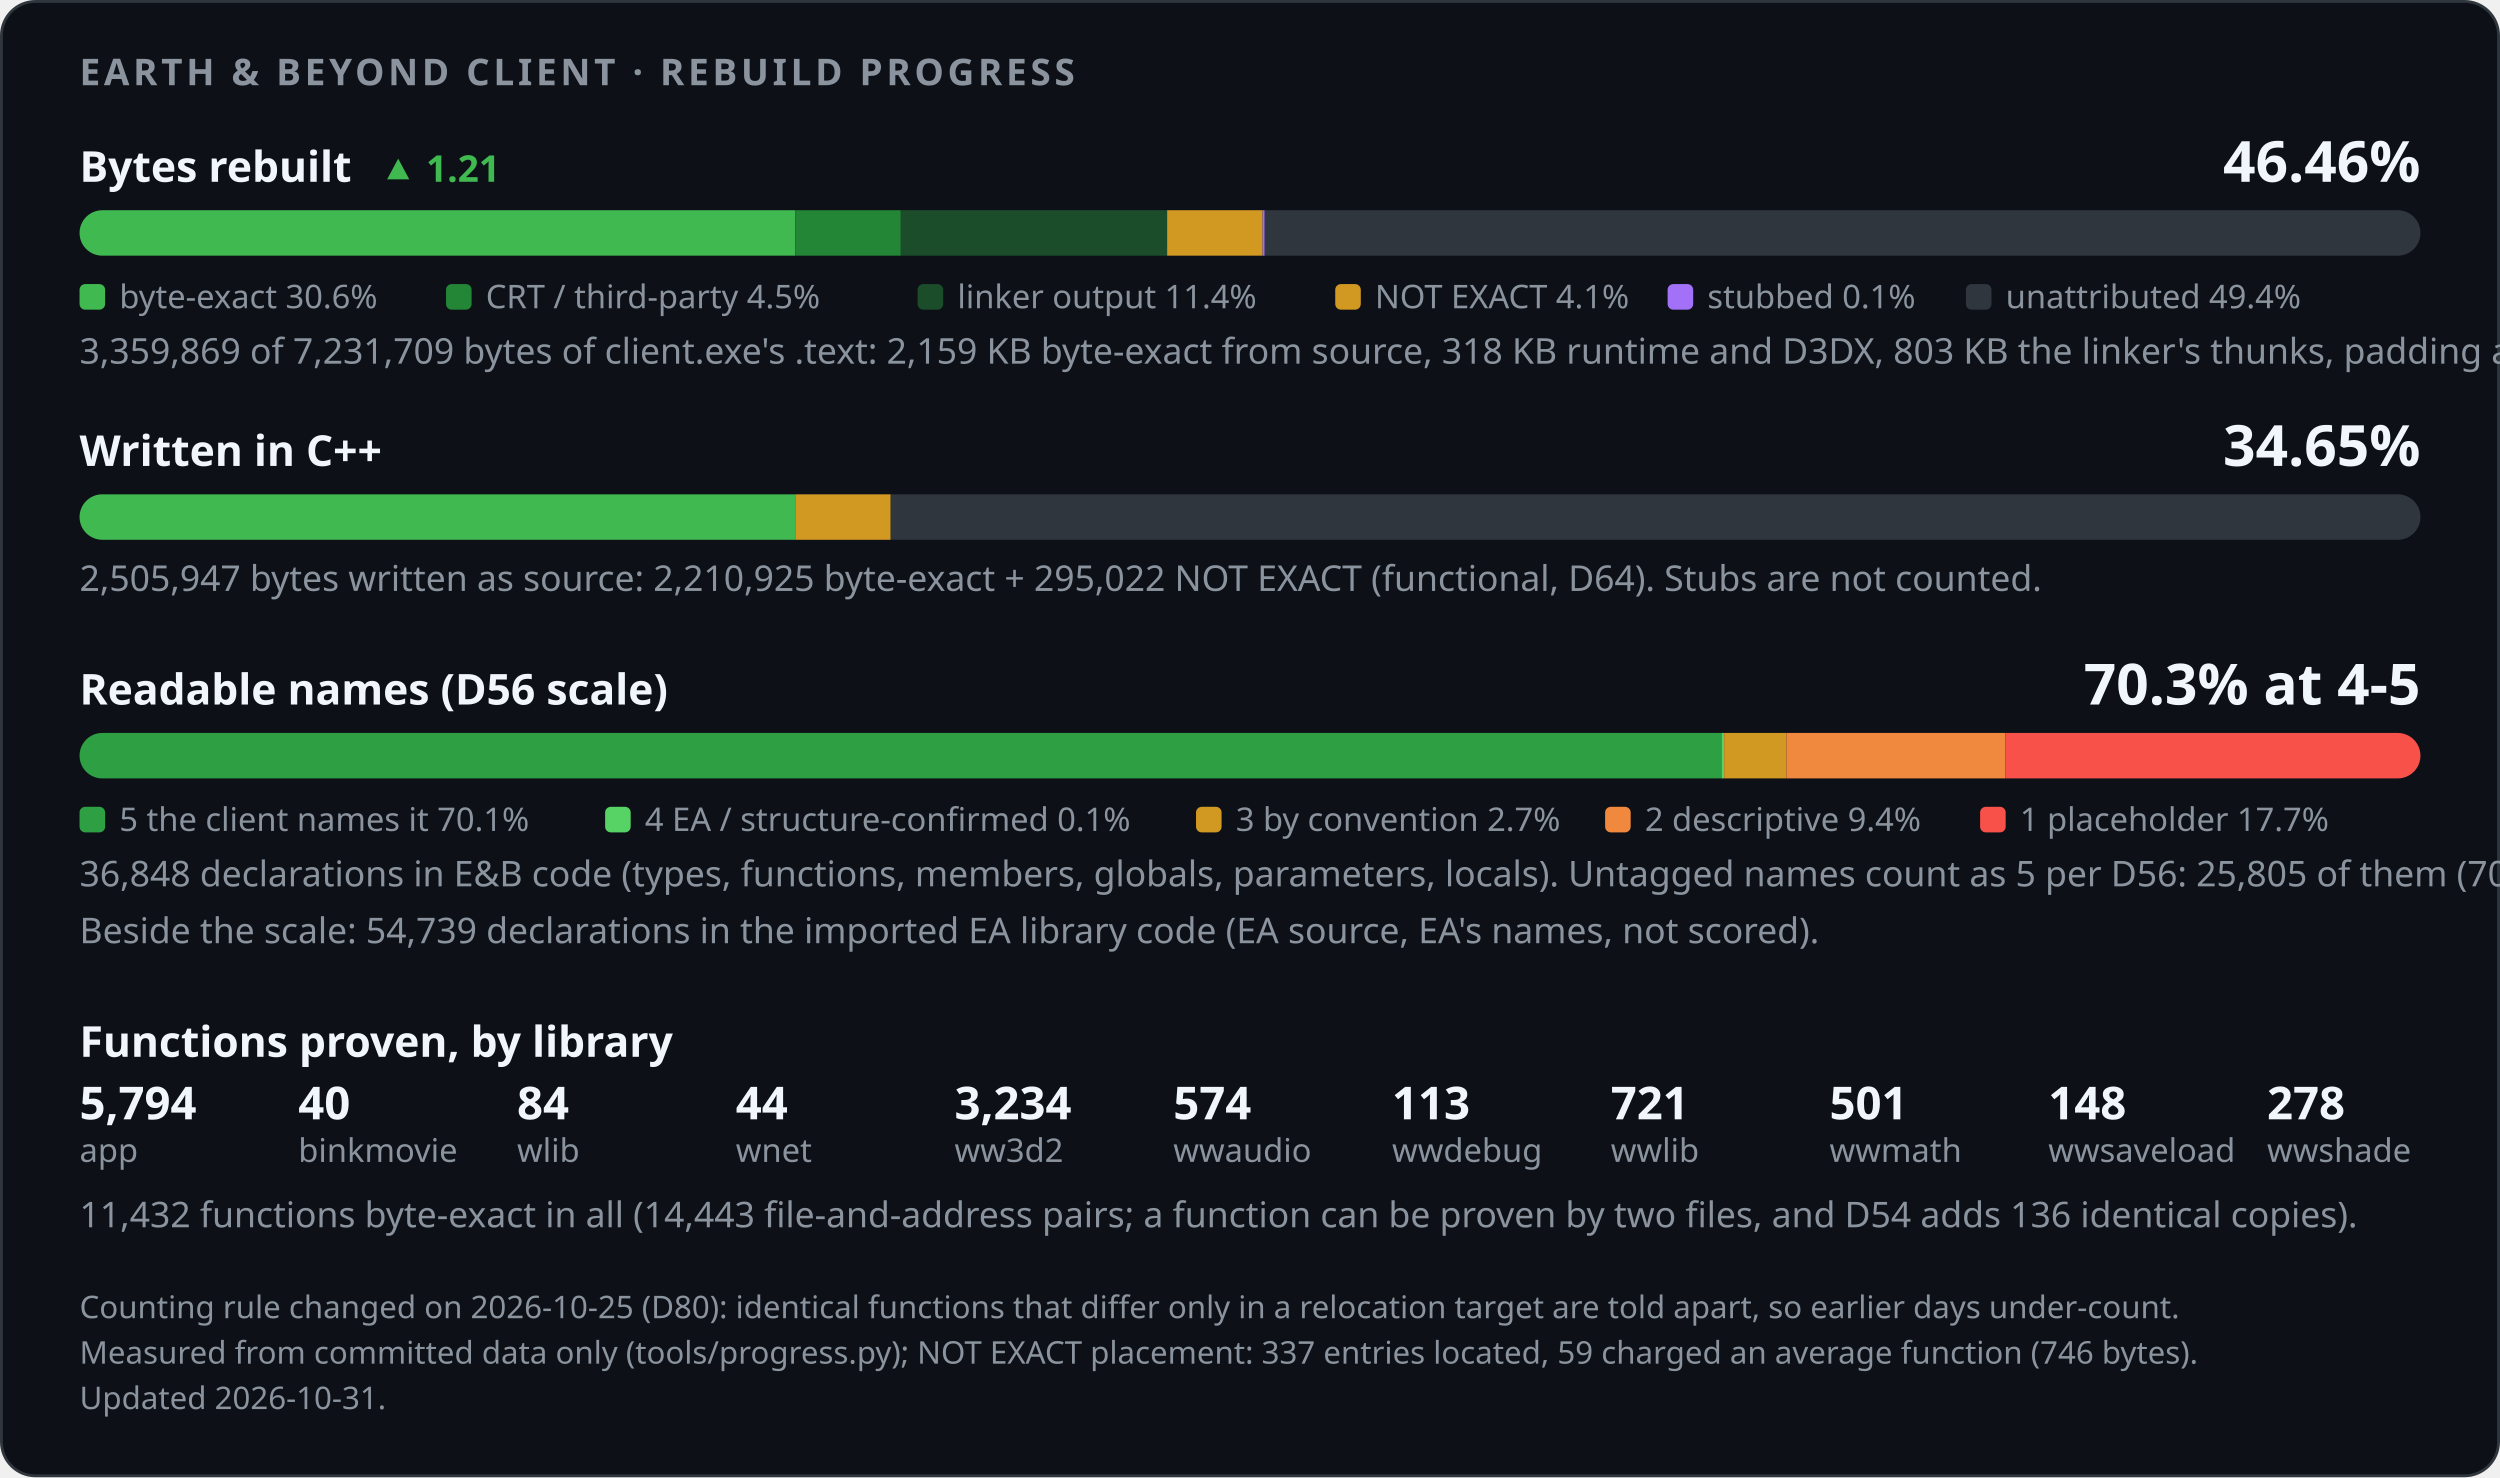
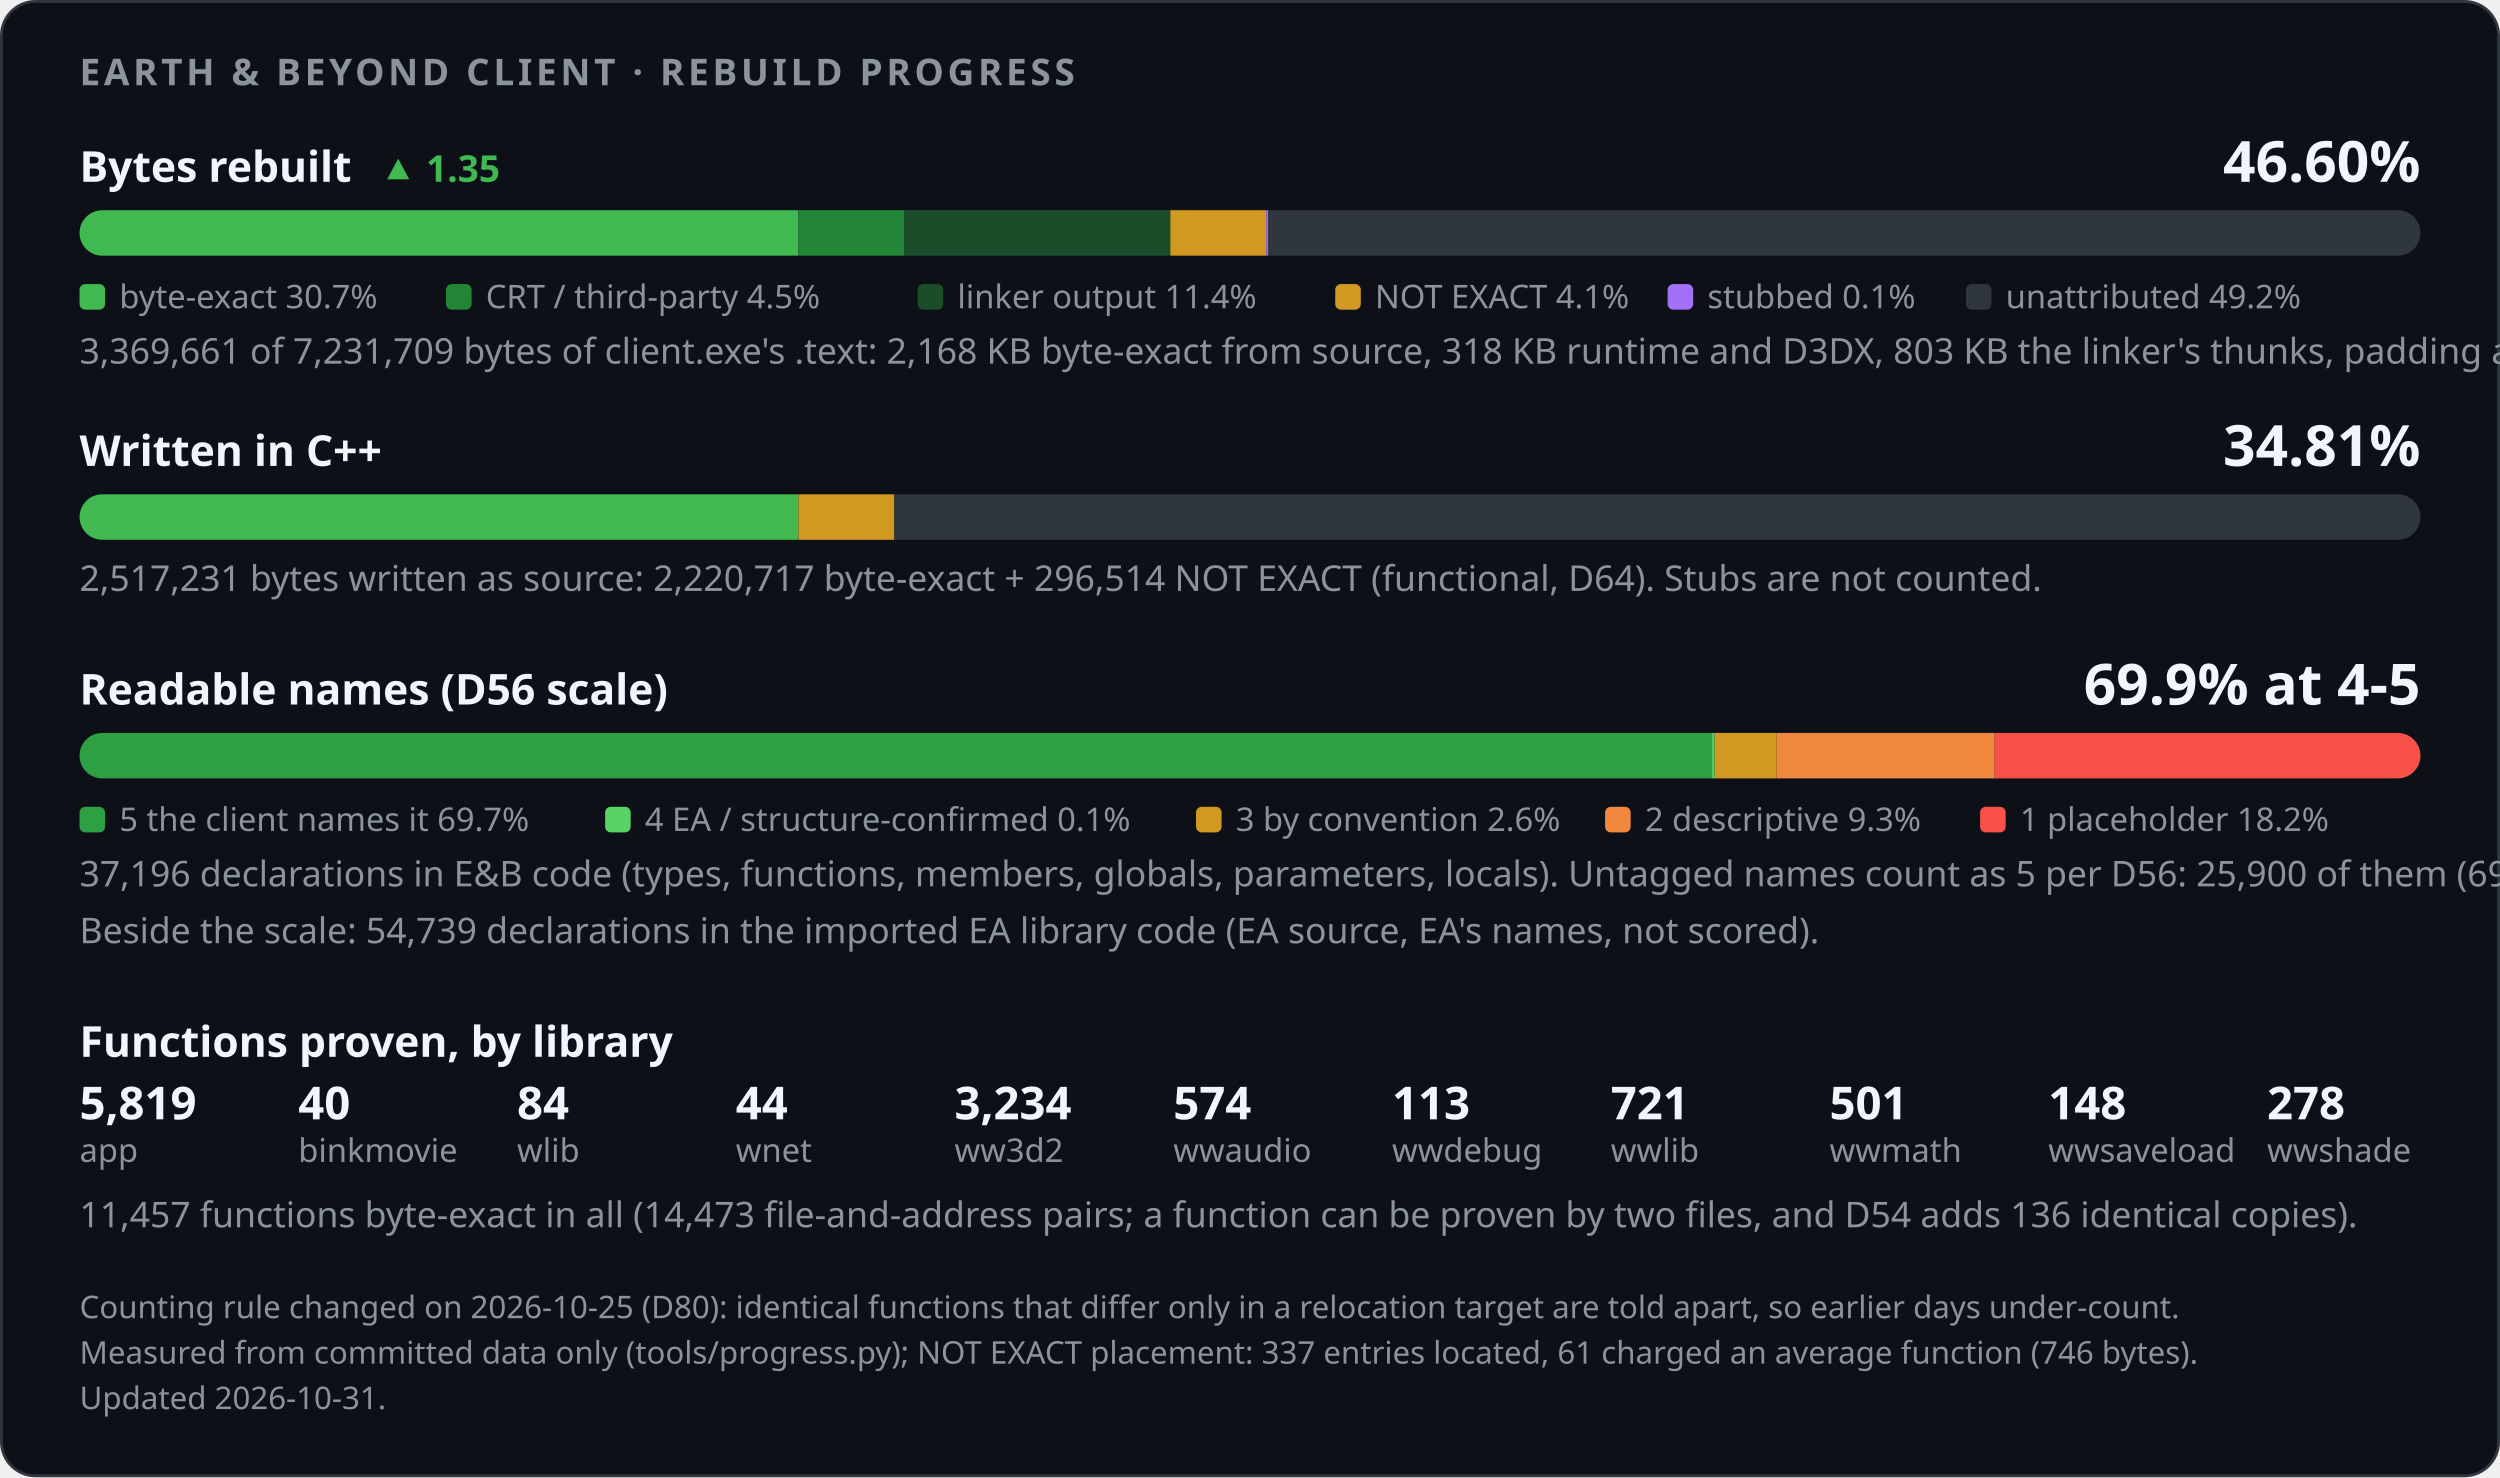
<svg xmlns="http://www.w3.org/2000/svg" width="880" height="520" viewBox="0 0 880 520" role="img" aria-labelledby="title desc">
  <style>
    .card { fill: #0d1117; stroke: #30363d; } .strong { fill: #f0f6fc; } .muted { fill: #8b949e; }
    .grid { stroke: #30363d; } .up { fill: #3fb950; } .down { fill: #f85149; }
    .s-exact { fill: #3fb950; } .s-notexact { fill: #d29922; } .s-stub { fill: #a371f7; }
    .s-third { fill: #238636; } .s-linker { fill: #1b4d2b; } .s-unattr { fill: #30363d; }
    .l-exact { stroke: #3fb950; } .l-written { stroke: #58a6ff; }
    @media (prefers-color-scheme: light) {
      .card { fill: #ffffff; stroke: #d0d7de; } .strong { fill: #1f2328; } .muted { fill: #59636e; }
      .grid { stroke: #d0d7de; } .up { fill: #1a7f37; } .down { fill: #cf222e; }
      .s-exact { fill: #1a7f37; } .s-third { fill: #4ac26b; } .s-linker { fill: #aceebb; } .s-unattr { fill: #d0d7de; }
      .l-exact { stroke: #1a7f37; } .l-written { stroke: #0969da; }
    }
  </style>
  <rect class="card" x="0.5" y="0.5" width="879" height="519" rx="12" />
  <g font-family="-apple-system,BlinkMacSystemFont,'Segoe UI','Noto Sans',Helvetica,Arial,sans-serif">
    <text x="28" y="30" class="muted" font-size="13" font-weight="600" letter-spacing="1.3">EARTH &amp; BEYOND CLIENT · REBUILD PROGRESS</text>
-     <text x="28" y="64" class="strong" font-size="15" font-weight="600">Bytes rebuilt<tspan class="up" dx="10" font-size="13" font-weight="600">▲ 1.21</tspan>
+     <text x="28" y="64" class="strong" font-size="15" font-weight="600">Bytes rebuilt<tspan class="up" dx="10" font-size="13" font-weight="600">▲ 1.35</tspan>
    </text>
-     <text x="852" y="64" class="strong" font-size="20" font-weight="700" text-anchor="end">46.46%</text>
+     <text x="852" y="64" class="strong" font-size="20" font-weight="700" text-anchor="end">46.60%</text>
    <clipPath id="clip74">
      <rect x="28" y="74" width="824" height="16" rx="8.0" />
    </clipPath>
    <g clip-path="url(#clip74)">
-       <rect x="28.00" y="74" width="251.92" height="16" class="s-exact" />
-       <rect x="279.92" y="74" width="37.17" height="16" class="s-third" />
-       <rect x="317.09" y="74" width="93.74" height="16" class="s-linker" />
-       <rect x="410.83" y="74" width="33.62" height="16" class="s-notexact" />
-       <rect x="444.45" y="74" width="0.74" height="16" class="s-stub" />
-       <rect x="445.19" y="74" width="406.81" height="16" class="s-unattr" />
+       <rect x="28.00" y="74" width="253.03" height="16" class="s-exact" />
+       <rect x="281.03" y="74" width="37.17" height="16" class="s-third" />
+       <rect x="318.21" y="74" width="93.74" height="16" class="s-linker" />
+       <rect x="411.95" y="74" width="33.79" height="16" class="s-notexact" />
+       <rect x="445.73" y="74" width="0.74" height="16" class="s-stub" />
+       <rect x="446.48" y="74" width="405.52" height="16" class="s-unattr" />
    </g>
    <rect x="28" y="100" width="9" height="9" rx="2" class="s-exact" />
-     <text x="42" y="108.5" class="muted" font-size="11.5">byte-exact 30.6%</text>
+     <text x="42" y="108.5" class="muted" font-size="11.5">byte-exact 30.7%</text>
    <rect x="157" y="100" width="9" height="9" rx="2" class="s-third" />
    <text x="171" y="108.5" class="muted" font-size="11.5">CRT / third-party 4.5%</text>
    <rect x="323" y="100" width="9" height="9" rx="2" class="s-linker" />
    <text x="337" y="108.5" class="muted" font-size="11.5">linker output 11.4%</text>
    <rect x="470" y="100" width="9" height="9" rx="2" class="s-notexact" />
    <text x="484" y="108.5" class="muted" font-size="11.5">NOT EXACT 4.1%</text>
    <rect x="587" y="100" width="9" height="9" rx="2" class="s-stub" />
    <text x="601" y="108.5" class="muted" font-size="11.5">stubbed 0.1%</text>
    <rect x="692" y="100" width="9" height="9" rx="2" class="s-unattr" />
-     <text x="706" y="108.5" class="muted" font-size="11.5">unattributed 49.4%</text>
-     <text x="28" y="128" class="muted" font-size="12.5">3,359,869 of 7,231,709 bytes of client.exe's .text: 2,159 KB byte-exact from source, 318 KB runtime and D3DX, 803 KB the linker's thunks, padding and EH stubs.</text>
+     <text x="706" y="108.5" class="muted" font-size="11.5">unattributed 49.2%</text>
+     <text x="28" y="128" class="muted" font-size="12.5">3,369,661 of 7,231,709 bytes of client.exe's .text: 2,168 KB byte-exact from source, 318 KB runtime and D3DX, 803 KB the linker's thunks, padding and EH stubs.</text>
    <text x="28" y="164" class="strong" font-size="15" font-weight="600">Written in C++</text>
-     <text x="852" y="164" class="strong" font-size="20" font-weight="700" text-anchor="end">34.65%</text>
+     <text x="852" y="164" class="strong" font-size="20" font-weight="700" text-anchor="end">34.81%</text>
    <clipPath id="clip174">
      <rect x="28" y="174" width="824" height="16" rx="8.0" />
    </clipPath>
    <g clip-path="url(#clip174)">
-       <rect x="28.00" y="174" width="251.92" height="16" class="s-exact" />
-       <rect x="279.92" y="174" width="33.62" height="16" class="s-notexact" />
-       <rect x="313.53" y="174" width="538.47" height="16" class="s-unattr" />
+       <rect x="28.00" y="174" width="253.03" height="16" class="s-exact" />
+       <rect x="281.03" y="174" width="33.79" height="16" class="s-notexact" />
+       <rect x="314.82" y="174" width="537.18" height="16" class="s-unattr" />
    </g>
-     <text x="28" y="208" class="muted" font-size="12.5">2,505,947 bytes written as source: 2,210,925 byte-exact + 295,022 NOT EXACT (functional, D64). Stubs are not counted.</text>
+     <text x="28" y="208" class="muted" font-size="12.5">2,517,231 bytes written as source: 2,220,717 byte-exact + 296,514 NOT EXACT (functional, D64). Stubs are not counted.</text>
    <text x="28" y="248" class="strong" font-size="15" font-weight="600">Readable names (D56 scale)</text>
-     <text x="852" y="248" class="strong" font-size="20" font-weight="700" text-anchor="end">70.3% at 4-5</text>
+     <text x="852" y="248" class="strong" font-size="20" font-weight="700" text-anchor="end">69.9% at 4-5</text>
    <clipPath id="clip258">
      <rect x="28" y="258" width="824" height="16" rx="8.0" />
    </clipPath>
    <g clip-path="url(#clip258)">
-       <rect x="28.00" y="258" width="577.95" height="16" fill="#2ea043" />
-       <rect x="605.95" y="258" width="0.94" height="16" fill="#56d364" />
-       <rect x="606.89" y="258" width="21.89" height="16" fill="#d29922" />
-       <rect x="628.78" y="258" width="77.06" height="16" fill="#f0883e" />
-       <rect x="705.84" y="258" width="146.16" height="16" fill="#f85149" />
+       <rect x="28.00" y="258" width="574.65" height="16" fill="#2ea043" />
+       <rect x="602.65" y="258" width="0.93" height="16" fill="#56d364" />
+       <rect x="603.58" y="258" width="21.82" height="16" fill="#d29922" />
+       <rect x="625.40" y="258" width="76.72" height="16" fill="#f0883e" />
+       <rect x="702.11" y="258" width="149.89" height="16" fill="#f85149" />
    </g>
    <rect x="28" y="284" width="9" height="9" rx="2" fill="#2ea043" />
-     <text x="42" y="292.5" class="muted" font-size="11.5">5 the client names it 70.1%</text>
+     <text x="42" y="292.5" class="muted" font-size="11.5">5 the client names it 69.7%</text>
    <rect x="213" y="284" width="9" height="9" rx="2" fill="#56d364" />
    <text x="227" y="292.5" class="muted" font-size="11.5">4 EA / structure-confirmed 0.1%</text>
    <rect x="421" y="284" width="9" height="9" rx="2" fill="#d29922" />
-     <text x="435" y="292.5" class="muted" font-size="11.5">3 by convention 2.7%</text>
+     <text x="435" y="292.5" class="muted" font-size="11.5">3 by convention 2.6%</text>
    <rect x="565" y="284" width="9" height="9" rx="2" fill="#f0883e" />
-     <text x="579" y="292.5" class="muted" font-size="11.5">2 descriptive 9.4%</text>
+     <text x="579" y="292.5" class="muted" font-size="11.5">2 descriptive 9.3%</text>
    <rect x="697" y="284" width="9" height="9" rx="2" fill="#f85149" />
-     <text x="711" y="292.5" class="muted" font-size="11.5">1 placeholder 17.7%</text>
-     <text x="28" y="312" class="muted" font-size="12.5">36,848 declarations in E&amp;B code (types, functions, members, globals, parameters, locals). Untagged names count as 5 per D56: 25,805 of them (70.0%).</text>
+     <text x="711" y="292.5" class="muted" font-size="11.5">1 placeholder 18.2%</text>
+     <text x="28" y="312" class="muted" font-size="12.5">37,196 declarations in E&amp;B code (types, functions, members, globals, parameters, locals). Untagged names count as 5 per D56: 25,900 of them (69.6%).</text>
    <text x="28" y="332" class="muted" font-size="12.5">Beside the scale: 54,739 declarations in the imported EA library code (EA source, EA's names, not scored).</text>
    <text x="28" y="372" class="strong" font-size="15" font-weight="600">Functions proven, by library</text>
-     <text x="28" y="394" class="strong" font-size="16" font-weight="700">5,794</text>
+     <text x="28" y="394" class="strong" font-size="16" font-weight="700">5,819</text>
    <text x="28" y="409" class="muted" font-size="11.5">app</text>
    <text x="105" y="394" class="strong" font-size="16" font-weight="700">40</text>
    <text x="105" y="409" class="muted" font-size="11.5">binkmovie</text>
    <text x="182" y="394" class="strong" font-size="16" font-weight="700">84</text>
    <text x="182" y="409" class="muted" font-size="11.5">wlib</text>
    <text x="259" y="394" class="strong" font-size="16" font-weight="700">44</text>
    <text x="259" y="409" class="muted" font-size="11.5">wnet</text>
    <text x="336" y="394" class="strong" font-size="16" font-weight="700">3,234</text>
    <text x="336" y="409" class="muted" font-size="11.5">ww3d2</text>
    <text x="413" y="394" class="strong" font-size="16" font-weight="700">574</text>
    <text x="413" y="409" class="muted" font-size="11.5">wwaudio</text>
    <text x="490" y="394" class="strong" font-size="16" font-weight="700">113</text>
    <text x="490" y="409" class="muted" font-size="11.5">wwdebug</text>
    <text x="567" y="394" class="strong" font-size="16" font-weight="700">721</text>
    <text x="567" y="409" class="muted" font-size="11.5">wwlib</text>
    <text x="644" y="394" class="strong" font-size="16" font-weight="700">501</text>
    <text x="644" y="409" class="muted" font-size="11.5">wwmath</text>
    <text x="721" y="394" class="strong" font-size="16" font-weight="700">148</text>
    <text x="721" y="409" class="muted" font-size="11.5">wwsaveload</text>
    <text x="798" y="394" class="strong" font-size="16" font-weight="700">278</text>
    <text x="798" y="409" class="muted" font-size="11.5">wwshade</text>
-     <text x="28" y="432" class="muted" font-size="12.5">11,432 functions byte-exact in all (14,443 file-and-address pairs; a function can be proven by two files, and D54 adds 136 identical copies).</text>
+     <text x="28" y="432" class="muted" font-size="12.5">11,457 functions byte-exact in all (14,473 file-and-address pairs; a function can be proven by two files, and D54 adds 136 identical copies).</text>
    <text x="28" y="464" class="muted" font-size="11">Counting rule changed on 2026-10-25 (D80): identical functions that differ only in a relocation target are told apart, so earlier days under-count.</text>
-     <text x="28" y="480" class="muted" font-size="11">Measured from committed data only (tools/progress.py); NOT EXACT placement: 337 entries located, 59 charged an average function (746 bytes).</text>
+     <text x="28" y="480" class="muted" font-size="11">Measured from committed data only (tools/progress.py); NOT EXACT placement: 337 entries located, 61 charged an average function (746 bytes).</text>
    <text x="28" y="496" class="muted" font-size="11">Updated 2026-10-31.</text>
  </g>
</svg>
